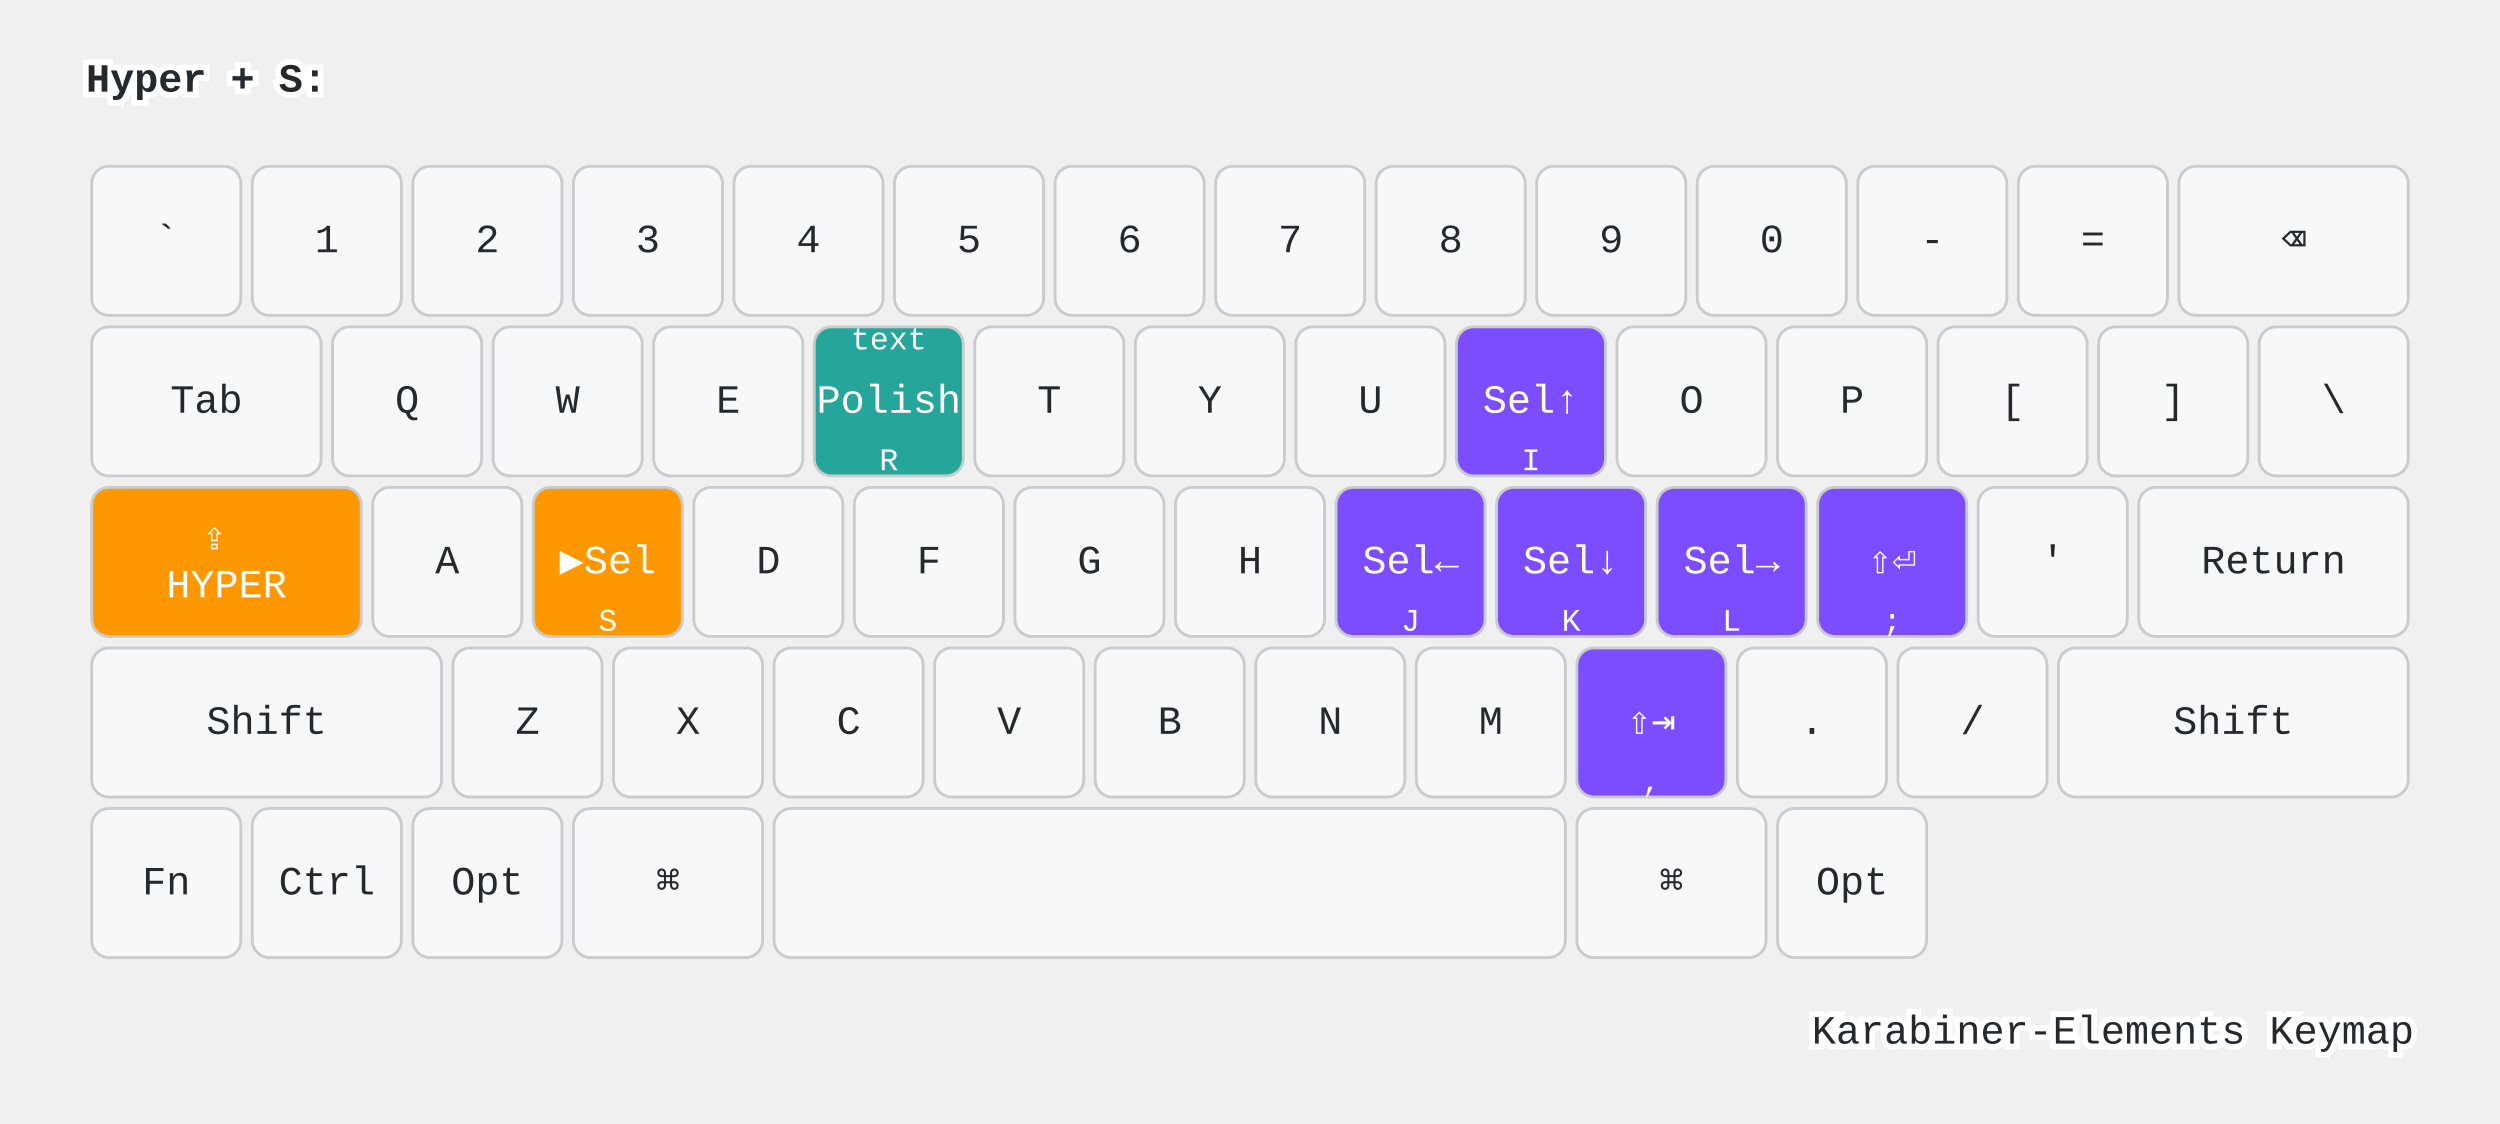
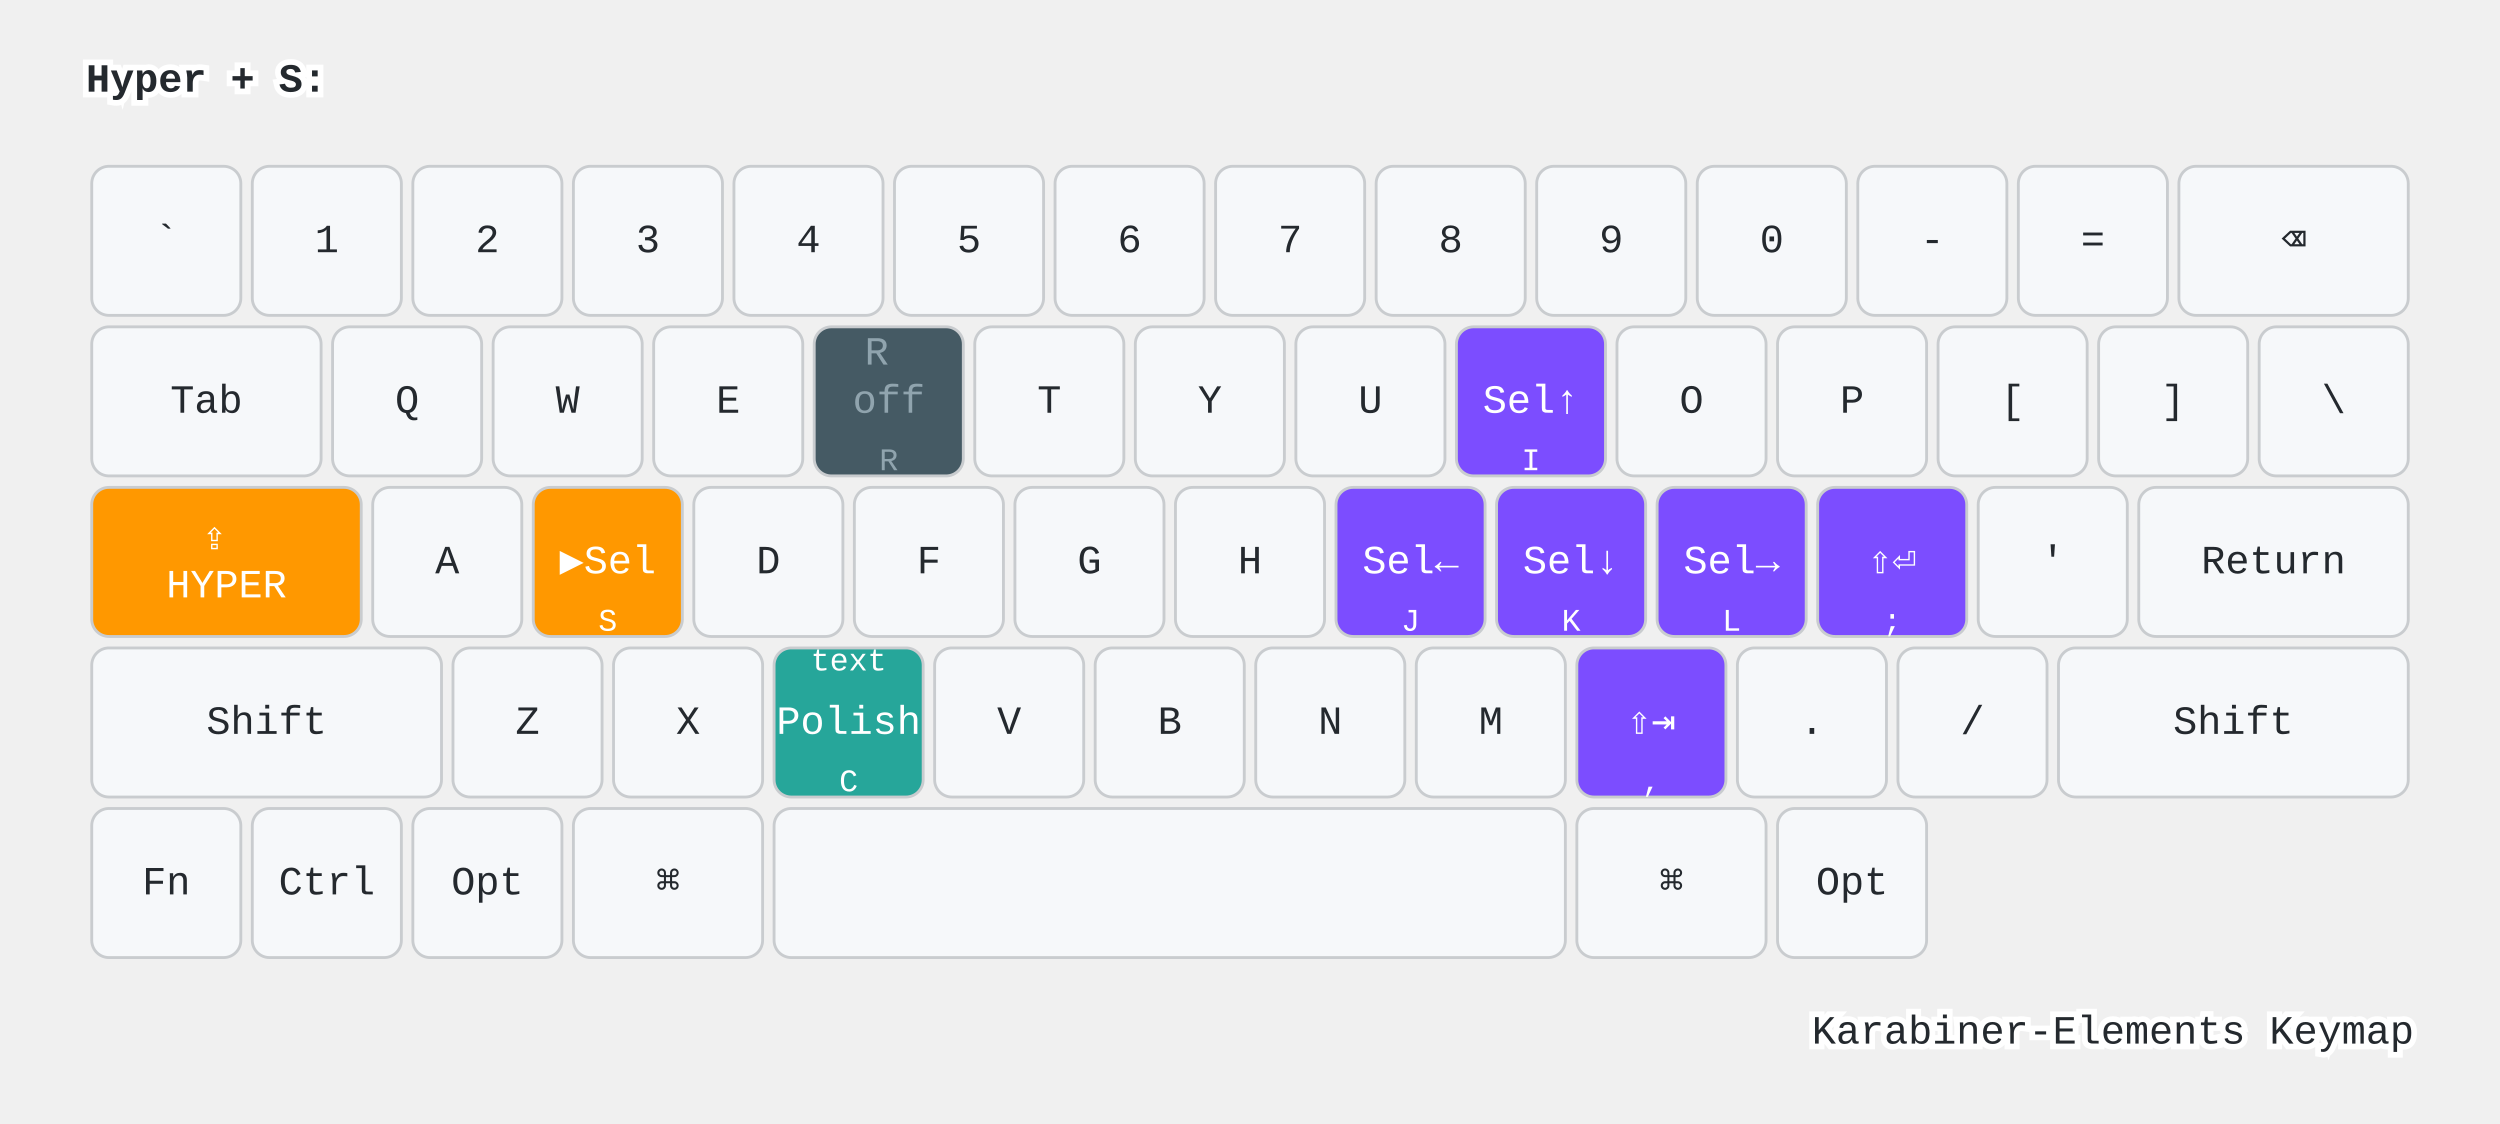
<svg xmlns="http://www.w3.org/2000/svg" width="872" height="392" viewBox="0 0 872 392" class="keymap">
  <style>/* inherit to force styles through use tags */
svg path {
    fill: inherit;
}

/* font and background color specifications */
svg.keymap {
    font-family: SFMono-Regular,Consolas,Liberation Mono,Menlo,monospace;
    font-size: 14px;
    font-kerning: normal;
    text-rendering: optimizeLegibility;
    fill: #24292e;
}

/* default key styling */
rect.key {
    fill: #f6f8fa;
}

rect.key, rect.combo {
    stroke: #c9cccf;
    stroke-width: 1;
}

/* default key side styling, only used is draw_key_sides is set */
rect.side {
    filter: brightness(90%);
}

/* color accent for combo boxes */
rect.combo, rect.combo-separate {
    fill: #cdf;
}

/* color accent for held keys */
rect.held, rect.combo.held {
    fill: #fdd;
}

/* color accent for ghost (optional) keys */
rect.ghost, rect.combo.ghost {
    stroke-dasharray: 4, 4;
    stroke-width: 2;
}

text {
    text-anchor: middle;
    dominant-baseline: middle;
}

/* styling for layer labels */
text.label {
    font-weight: bold;
    text-anchor: start;
    stroke: white;
    stroke-width: 4;
    paint-order: stroke;
}

/* styling for optional footer */
text.footer {
    text-anchor: end;
    dominant-baseline: auto;
    stroke: white;
    stroke-width: 4;
    paint-order: stroke;
}

/* styling for combo tap, and key non-tap label text */
text.combo, text.hold, text.shifted, text.left, text.right {
    font-size: 11px;
}

text.hold {
    text-anchor: middle;
    dominant-baseline: auto;
}

text.shifted {
    text-anchor: middle;
    dominant-baseline: hanging;
}

text.left {
    text-anchor: start;
}

text.right {
    text-anchor: end;
}

text.layer-activator {
    text-decoration: underline;
}

/* styling for hold/shifted label text in combo box */
text.combo.hold, text.combo.shifted, text.combo.left, text.combo.right {
    font-size: 8px;
}

/* lighter symbol for transparent keys */
text.trans {
    fill: #7b7e81;
}

/* styling for combo dendrons */
path.combo {
    stroke-width: 1;
    stroke: gray;
    fill: none;
}

/* Start Tabler Icons Cleanup */
/* cannot use height/width with glyphs */
.icon-tabler &gt; path {
    fill: inherit;
    stroke: inherit;
    stroke-width: 2;
}
/* hide tabler's default box */
.icon-tabler &gt; path[stroke="none"][fill="none"] {
    visibility: hidden;
}
/* End Tabler Icons Cleanup */

rect.nav      { fill: #42a5f5; } text.nav      { fill: white; }
rect.del      { fill: #ef5350; } text.del      { fill: white; }
rect.clip     { fill: #66bb6a; } text.clip     { fill: white; }
rect.sys      { fill: #ab47bc; } text.sys      { fill: white; }
rect.layer    { fill: #ff9800; } text.layer    { fill: white; }
rect.disabled { fill: #455a64; } text.disabled { fill: #90a4ae; }
rect.sel      { fill: #7c4dff; } text.sel      { fill: white; }
rect.wordsel  { fill: #e040fb; } text.wordsel  { fill: white; }
rect.remap    { fill: #00bcd4; } text.remap    { fill: white; }
rect.app      { fill: #26a69a; } text.app      { fill: white; }
rect.num      { fill: #fdd835; } text.num      { fill: #212121; }
rect.sym      { fill: #8d6e63; } text.sym      { fill: white; }
rect.sandbox  { fill: #78909c; } text.sandbox  { fill: white; }
</style>
  <g transform="translate(30, 0)" class="layer-Hyper + S">
    <text x="0" y="28" class="label" id="Hyper--S">Hyper + S:</text>
    <g transform="translate(0, 56)">
      <g transform="translate(28, 28)" class="key keypos-0">
        <rect rx="6" ry="6" x="-26" y="-26" width="52" height="52" class="key" />
        <text x="0" y="0" class="key tap">`</text>
      </g>
      <g transform="translate(84, 28)" class="key keypos-1">
        <rect rx="6" ry="6" x="-26" y="-26" width="52" height="52" class="key" />
        <text x="0" y="0" class="key tap">1</text>
      </g>
      <g transform="translate(140, 28)" class="key keypos-2">
        <rect rx="6" ry="6" x="-26" y="-26" width="52" height="52" class="key" />
        <text x="0" y="0" class="key tap">2</text>
      </g>
      <g transform="translate(196, 28)" class="key keypos-3">
        <rect rx="6" ry="6" x="-26" y="-26" width="52" height="52" class="key" />
        <text x="0" y="0" class="key tap">3</text>
      </g>
      <g transform="translate(252, 28)" class="key keypos-4">
        <rect rx="6" ry="6" x="-26" y="-26" width="52" height="52" class="key" />
        <text x="0" y="0" class="key tap">4</text>
      </g>
      <g transform="translate(308, 28)" class="key keypos-5">
        <rect rx="6" ry="6" x="-26" y="-26" width="52" height="52" class="key" />
        <text x="0" y="0" class="key tap">5</text>
      </g>
      <g transform="translate(364, 28)" class="key keypos-6">
        <rect rx="6" ry="6" x="-26" y="-26" width="52" height="52" class="key" />
        <text x="0" y="0" class="key tap">6</text>
      </g>
      <g transform="translate(420, 28)" class="key keypos-7">
        <rect rx="6" ry="6" x="-26" y="-26" width="52" height="52" class="key" />
        <text x="0" y="0" class="key tap">7</text>
      </g>
      <g transform="translate(476, 28)" class="key keypos-8">
        <rect rx="6" ry="6" x="-26" y="-26" width="52" height="52" class="key" />
        <text x="0" y="0" class="key tap">8</text>
      </g>
      <g transform="translate(532, 28)" class="key keypos-9">
        <rect rx="6" ry="6" x="-26" y="-26" width="52" height="52" class="key" />
        <text x="0" y="0" class="key tap">9</text>
      </g>
      <g transform="translate(588, 28)" class="key keypos-10">
        <rect rx="6" ry="6" x="-26" y="-26" width="52" height="52" class="key" />
        <text x="0" y="0" class="key tap">0</text>
      </g>
      <g transform="translate(644, 28)" class="key keypos-11">
        <rect rx="6" ry="6" x="-26" y="-26" width="52" height="52" class="key" />
        <text x="0" y="0" class="key tap">-</text>
      </g>
      <g transform="translate(700, 28)" class="key keypos-12">
        <rect rx="6" ry="6" x="-26" y="-26" width="52" height="52" class="key" />
        <text x="0" y="0" class="key tap">=</text>
      </g>
      <g transform="translate(770, 28)" class="key keypos-13">
        <rect rx="6" ry="6" x="-40" y="-26" width="80" height="52" class="key" />
        <text x="0" y="0" class="key tap">⌫</text>
      </g>
      <g transform="translate(42, 84)" class="key keypos-14">
        <rect rx="6" ry="6" x="-40" y="-26" width="80" height="52" class="key" />
        <text x="0" y="0" class="key tap">Tab</text>
      </g>
      <g transform="translate(112, 84)" class="key keypos-15">
        <rect rx="6" ry="6" x="-26" y="-26" width="52" height="52" class="key" />
        <text x="0" y="0" class="key tap">Q</text>
      </g>
      <g transform="translate(168, 84)" class="key keypos-16">
        <rect rx="6" ry="6" x="-26" y="-26" width="52" height="52" class="key" />
        <text x="0" y="0" class="key tap">W</text>
      </g>
      <g transform="translate(224, 84)" class="key keypos-17">
        <rect rx="6" ry="6" x="-26" y="-26" width="52" height="52" class="key" />
        <text x="0" y="0" class="key tap">E</text>
      </g>
-       <g transform="translate(280, 84)" class="key app keypos-18">
-         <rect rx="6" ry="6" x="-26" y="-26" width="52" height="52" class="key app" />
-         <text x="0" y="0" class="key app tap">Polish</text>
-         <text x="0" y="24" class="key app hold">R</text>
-         <text x="0" y="-24" class="key app shifted">text</text>
+       <g transform="translate(280, 84)" class="key disabled keypos-18">
+         <rect rx="6" ry="6" x="-26" y="-26" width="52" height="52" class="key disabled" />
+         <text x="0" y="0" class="key disabled tap">
+           <tspan x="0" dy="-1.2em">R</tspan>
+           <tspan x="0" dy="1.2em">off</tspan>
+         </text>
+         <text x="0" y="24" class="key disabled hold">R</text>
      </g>
      <g transform="translate(336, 84)" class="key keypos-19">
        <rect rx="6" ry="6" x="-26" y="-26" width="52" height="52" class="key" />
        <text x="0" y="0" class="key tap">T</text>
      </g>
      <g transform="translate(392, 84)" class="key keypos-20">
        <rect rx="6" ry="6" x="-26" y="-26" width="52" height="52" class="key" />
        <text x="0" y="0" class="key tap">Y</text>
      </g>
      <g transform="translate(448, 84)" class="key keypos-21">
        <rect rx="6" ry="6" x="-26" y="-26" width="52" height="52" class="key" />
        <text x="0" y="0" class="key tap">U</text>
      </g>
      <g transform="translate(504, 84)" class="key sel keypos-22">
        <rect rx="6" ry="6" x="-26" y="-26" width="52" height="52" class="key sel" />
        <text x="0" y="0" class="key sel tap">Sel↑</text>
        <text x="0" y="24" class="key sel hold">I</text>
      </g>
      <g transform="translate(560, 84)" class="key keypos-23">
        <rect rx="6" ry="6" x="-26" y="-26" width="52" height="52" class="key" />
        <text x="0" y="0" class="key tap">O</text>
      </g>
      <g transform="translate(616, 84)" class="key keypos-24">
        <rect rx="6" ry="6" x="-26" y="-26" width="52" height="52" class="key" />
        <text x="0" y="0" class="key tap">P</text>
      </g>
      <g transform="translate(672, 84)" class="key keypos-25">
        <rect rx="6" ry="6" x="-26" y="-26" width="52" height="52" class="key" />
        <text x="0" y="0" class="key tap">[</text>
      </g>
      <g transform="translate(728, 84)" class="key keypos-26">
        <rect rx="6" ry="6" x="-26" y="-26" width="52" height="52" class="key" />
        <text x="0" y="0" class="key tap">]</text>
      </g>
      <g transform="translate(784, 84)" class="key keypos-27">
        <rect rx="6" ry="6" x="-26" y="-26" width="52" height="52" class="key" />
        <text x="0" y="0" class="key tap">\</text>
      </g>
      <g transform="translate(49, 140)" class="key layer keypos-28">
        <rect rx="6" ry="6" x="-47" y="-26" width="94" height="52" class="key layer" />
        <text x="0" y="0" class="key layer tap">
          <tspan x="0" dy="-0.6em">⇪</tspan>
          <tspan x="0" dy="1.2em">HYPER</tspan>
        </text>
      </g>
      <g transform="translate(126, 140)" class="key keypos-29">
        <rect rx="6" ry="6" x="-26" y="-26" width="52" height="52" class="key" />
        <text x="0" y="0" class="key tap">A</text>
      </g>
      <g transform="translate(182, 140)" class="key layer keypos-30">
        <rect rx="6" ry="6" x="-26" y="-26" width="52" height="52" class="key layer" />
        <text x="0" y="0" class="key layer tap">▶Sel</text>
        <text x="0" y="24" class="key layer hold">S</text>
      </g>
      <g transform="translate(238, 140)" class="key keypos-31">
        <rect rx="6" ry="6" x="-26" y="-26" width="52" height="52" class="key" />
        <text x="0" y="0" class="key tap">D</text>
      </g>
      <g transform="translate(294, 140)" class="key keypos-32">
        <rect rx="6" ry="6" x="-26" y="-26" width="52" height="52" class="key" />
        <text x="0" y="0" class="key tap">F</text>
      </g>
      <g transform="translate(350, 140)" class="key keypos-33">
        <rect rx="6" ry="6" x="-26" y="-26" width="52" height="52" class="key" />
        <text x="0" y="0" class="key tap">G</text>
      </g>
      <g transform="translate(406, 140)" class="key keypos-34">
        <rect rx="6" ry="6" x="-26" y="-26" width="52" height="52" class="key" />
        <text x="0" y="0" class="key tap">H</text>
      </g>
      <g transform="translate(462, 140)" class="key sel keypos-35">
        <rect rx="6" ry="6" x="-26" y="-26" width="52" height="52" class="key sel" />
        <text x="0" y="0" class="key sel tap">Sel←</text>
        <text x="0" y="24" class="key sel hold">J</text>
      </g>
      <g transform="translate(518, 140)" class="key sel keypos-36">
        <rect rx="6" ry="6" x="-26" y="-26" width="52" height="52" class="key sel" />
        <text x="0" y="0" class="key sel tap">Sel↓</text>
        <text x="0" y="24" class="key sel hold">K</text>
      </g>
      <g transform="translate(574, 140)" class="key sel keypos-37">
        <rect rx="6" ry="6" x="-26" y="-26" width="52" height="52" class="key sel" />
        <text x="0" y="0" class="key sel tap">Sel→</text>
        <text x="0" y="24" class="key sel hold">L</text>
      </g>
      <g transform="translate(630, 140)" class="key sel keypos-38">
        <rect rx="6" ry="6" x="-26" y="-26" width="52" height="52" class="key sel" />
        <text x="0" y="0" class="key sel tap">⇧⏎</text>
        <text x="0" y="24" class="key sel hold">;</text>
      </g>
      <g transform="translate(686, 140)" class="key keypos-39">
        <rect rx="6" ry="6" x="-26" y="-26" width="52" height="52" class="key" />
        <text x="0" y="0" class="key tap">'</text>
      </g>
      <g transform="translate(763, 140)" class="key keypos-40">
        <rect rx="6" ry="6" x="-47" y="-26" width="94" height="52" class="key" />
        <text x="0" y="0" class="key tap">Return</text>
      </g>
      <g transform="translate(63, 196)" class="key keypos-41">
        <rect rx="6" ry="6" x="-61" y="-26" width="122" height="52" class="key" />
        <text x="0" y="0" class="key tap">Shift</text>
      </g>
      <g transform="translate(154, 196)" class="key keypos-42">
        <rect rx="6" ry="6" x="-26" y="-26" width="52" height="52" class="key" />
        <text x="0" y="0" class="key tap">Z</text>
      </g>
      <g transform="translate(210, 196)" class="key keypos-43">
        <rect rx="6" ry="6" x="-26" y="-26" width="52" height="52" class="key" />
        <text x="0" y="0" class="key tap">X</text>
      </g>
-       <g transform="translate(266, 196)" class="key keypos-44">
-         <rect rx="6" ry="6" x="-26" y="-26" width="52" height="52" class="key" />
-         <text x="0" y="0" class="key tap">C</text>
+       <g transform="translate(266, 196)" class="key app keypos-44">
+         <rect rx="6" ry="6" x="-26" y="-26" width="52" height="52" class="key app" />
+         <text x="0" y="0" class="key app tap">Polish</text>
+         <text x="0" y="24" class="key app hold">C</text>
+         <text x="0" y="-24" class="key app shifted">text</text>
      </g>
      <g transform="translate(322, 196)" class="key keypos-45">
        <rect rx="6" ry="6" x="-26" y="-26" width="52" height="52" class="key" />
        <text x="0" y="0" class="key tap">V</text>
      </g>
      <g transform="translate(378, 196)" class="key keypos-46">
        <rect rx="6" ry="6" x="-26" y="-26" width="52" height="52" class="key" />
        <text x="0" y="0" class="key tap">B</text>
      </g>
      <g transform="translate(434, 196)" class="key keypos-47">
        <rect rx="6" ry="6" x="-26" y="-26" width="52" height="52" class="key" />
        <text x="0" y="0" class="key tap">N</text>
      </g>
      <g transform="translate(490, 196)" class="key keypos-48">
        <rect rx="6" ry="6" x="-26" y="-26" width="52" height="52" class="key" />
        <text x="0" y="0" class="key tap">M</text>
      </g>
      <g transform="translate(546, 196)" class="key sel keypos-49">
        <rect rx="6" ry="6" x="-26" y="-26" width="52" height="52" class="key sel" />
        <text x="0" y="0" class="key sel tap">⇧⇥</text>
        <text x="0" y="24" class="key sel hold">,</text>
      </g>
      <g transform="translate(602, 196)" class="key keypos-50">
        <rect rx="6" ry="6" x="-26" y="-26" width="52" height="52" class="key" />
        <text x="0" y="0" class="key tap">.</text>
      </g>
      <g transform="translate(658, 196)" class="key keypos-51">
        <rect rx="6" ry="6" x="-26" y="-26" width="52" height="52" class="key" />
        <text x="0" y="0" class="key tap">/</text>
      </g>
      <g transform="translate(749, 196)" class="key keypos-52">
        <rect rx="6" ry="6" x="-61" y="-26" width="122" height="52" class="key" />
        <text x="0" y="0" class="key tap">Shift</text>
      </g>
      <g transform="translate(28, 252)" class="key keypos-53">
        <rect rx="6" ry="6" x="-26" y="-26" width="52" height="52" class="key" />
        <text x="0" y="0" class="key tap">Fn</text>
      </g>
      <g transform="translate(84, 252)" class="key keypos-54">
        <rect rx="6" ry="6" x="-26" y="-26" width="52" height="52" class="key" />
        <text x="0" y="0" class="key tap">Ctrl</text>
      </g>
      <g transform="translate(140, 252)" class="key keypos-55">
        <rect rx="6" ry="6" x="-26" y="-26" width="52" height="52" class="key" />
        <text x="0" y="0" class="key tap">Opt</text>
      </g>
      <g transform="translate(203, 252)" class="key keypos-56">
        <rect rx="6" ry="6" x="-33" y="-26" width="66" height="52" class="key" />
        <text x="0" y="0" class="key tap">⌘</text>
      </g>
      <g transform="translate(378, 252)" class="key keypos-57">
        <rect rx="6" ry="6" x="-138" y="-26" width="276" height="52" class="key" />
      </g>
      <g transform="translate(553, 252)" class="key keypos-58">
        <rect rx="6" ry="6" x="-33" y="-26" width="66" height="52" class="key" />
        <text x="0" y="0" class="key tap">⌘</text>
      </g>
      <g transform="translate(616, 252)" class="key keypos-59">
        <rect rx="6" ry="6" x="-26" y="-26" width="52" height="52" class="key" />
        <text x="0" y="0" class="key tap">Opt</text>
      </g>
    </g>
  </g>
  <text x="842.0" y="364.0" class="footer">Karabiner-Elements Keymap</text>
</svg>
